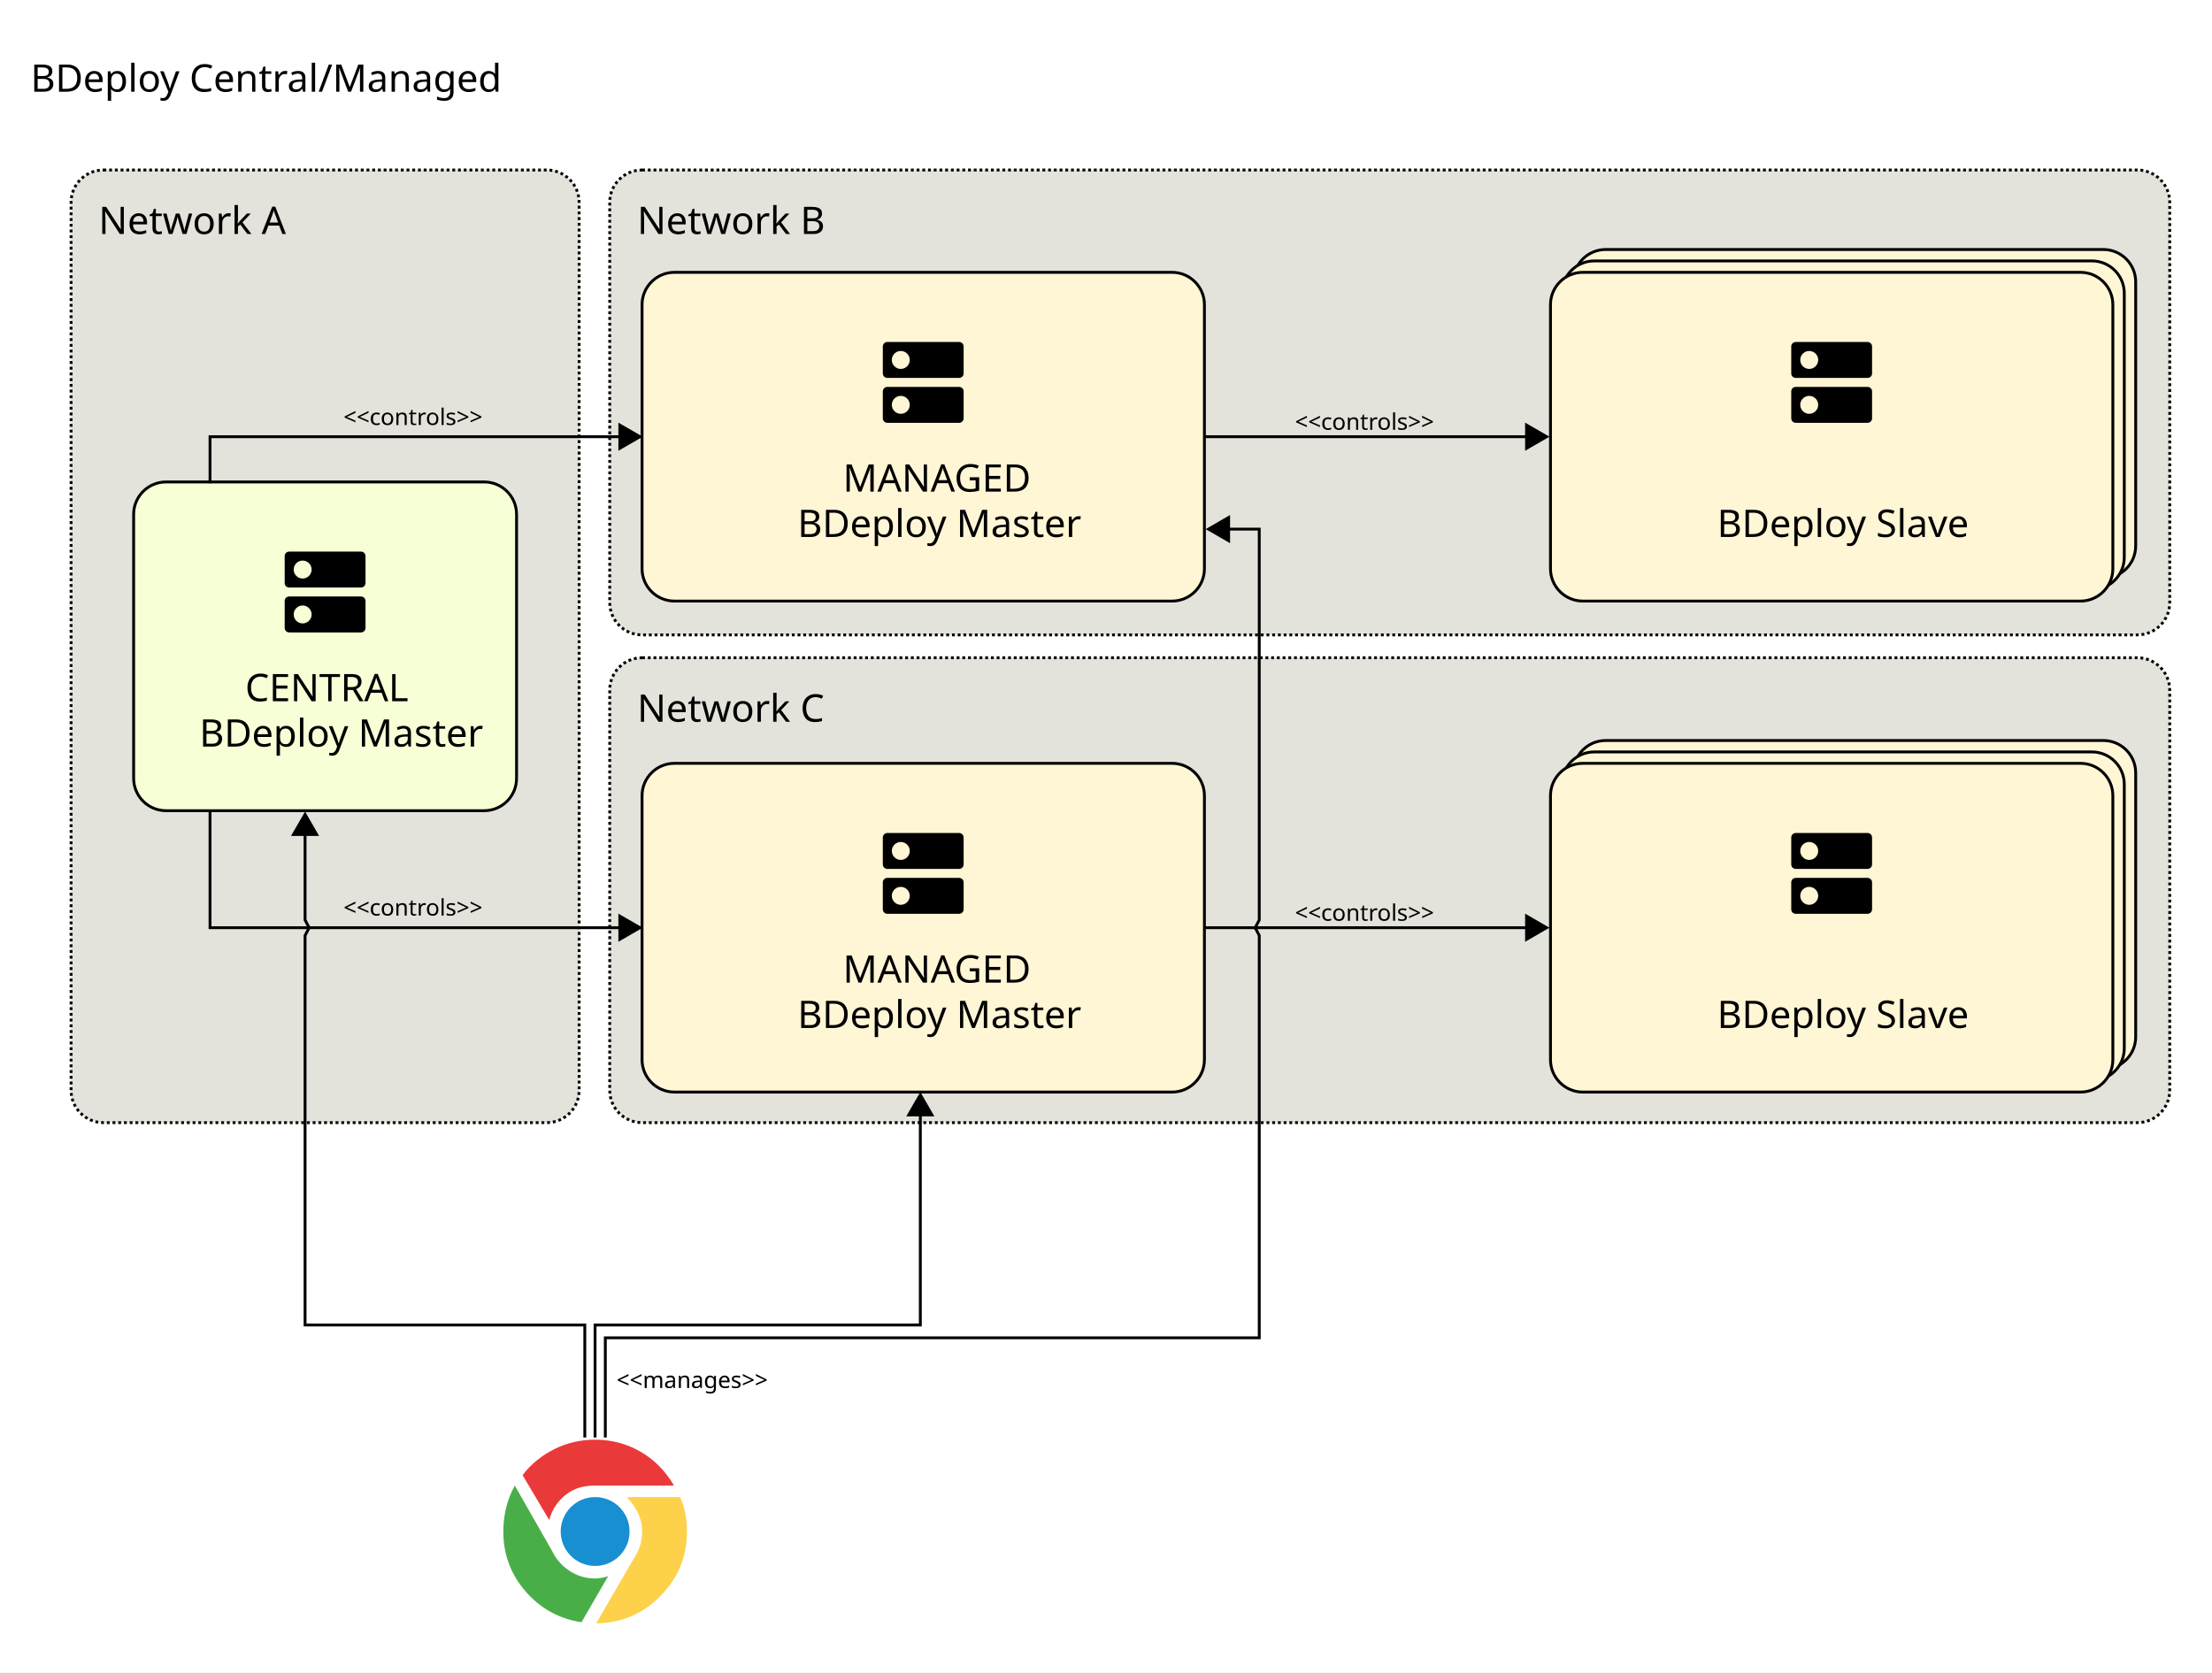
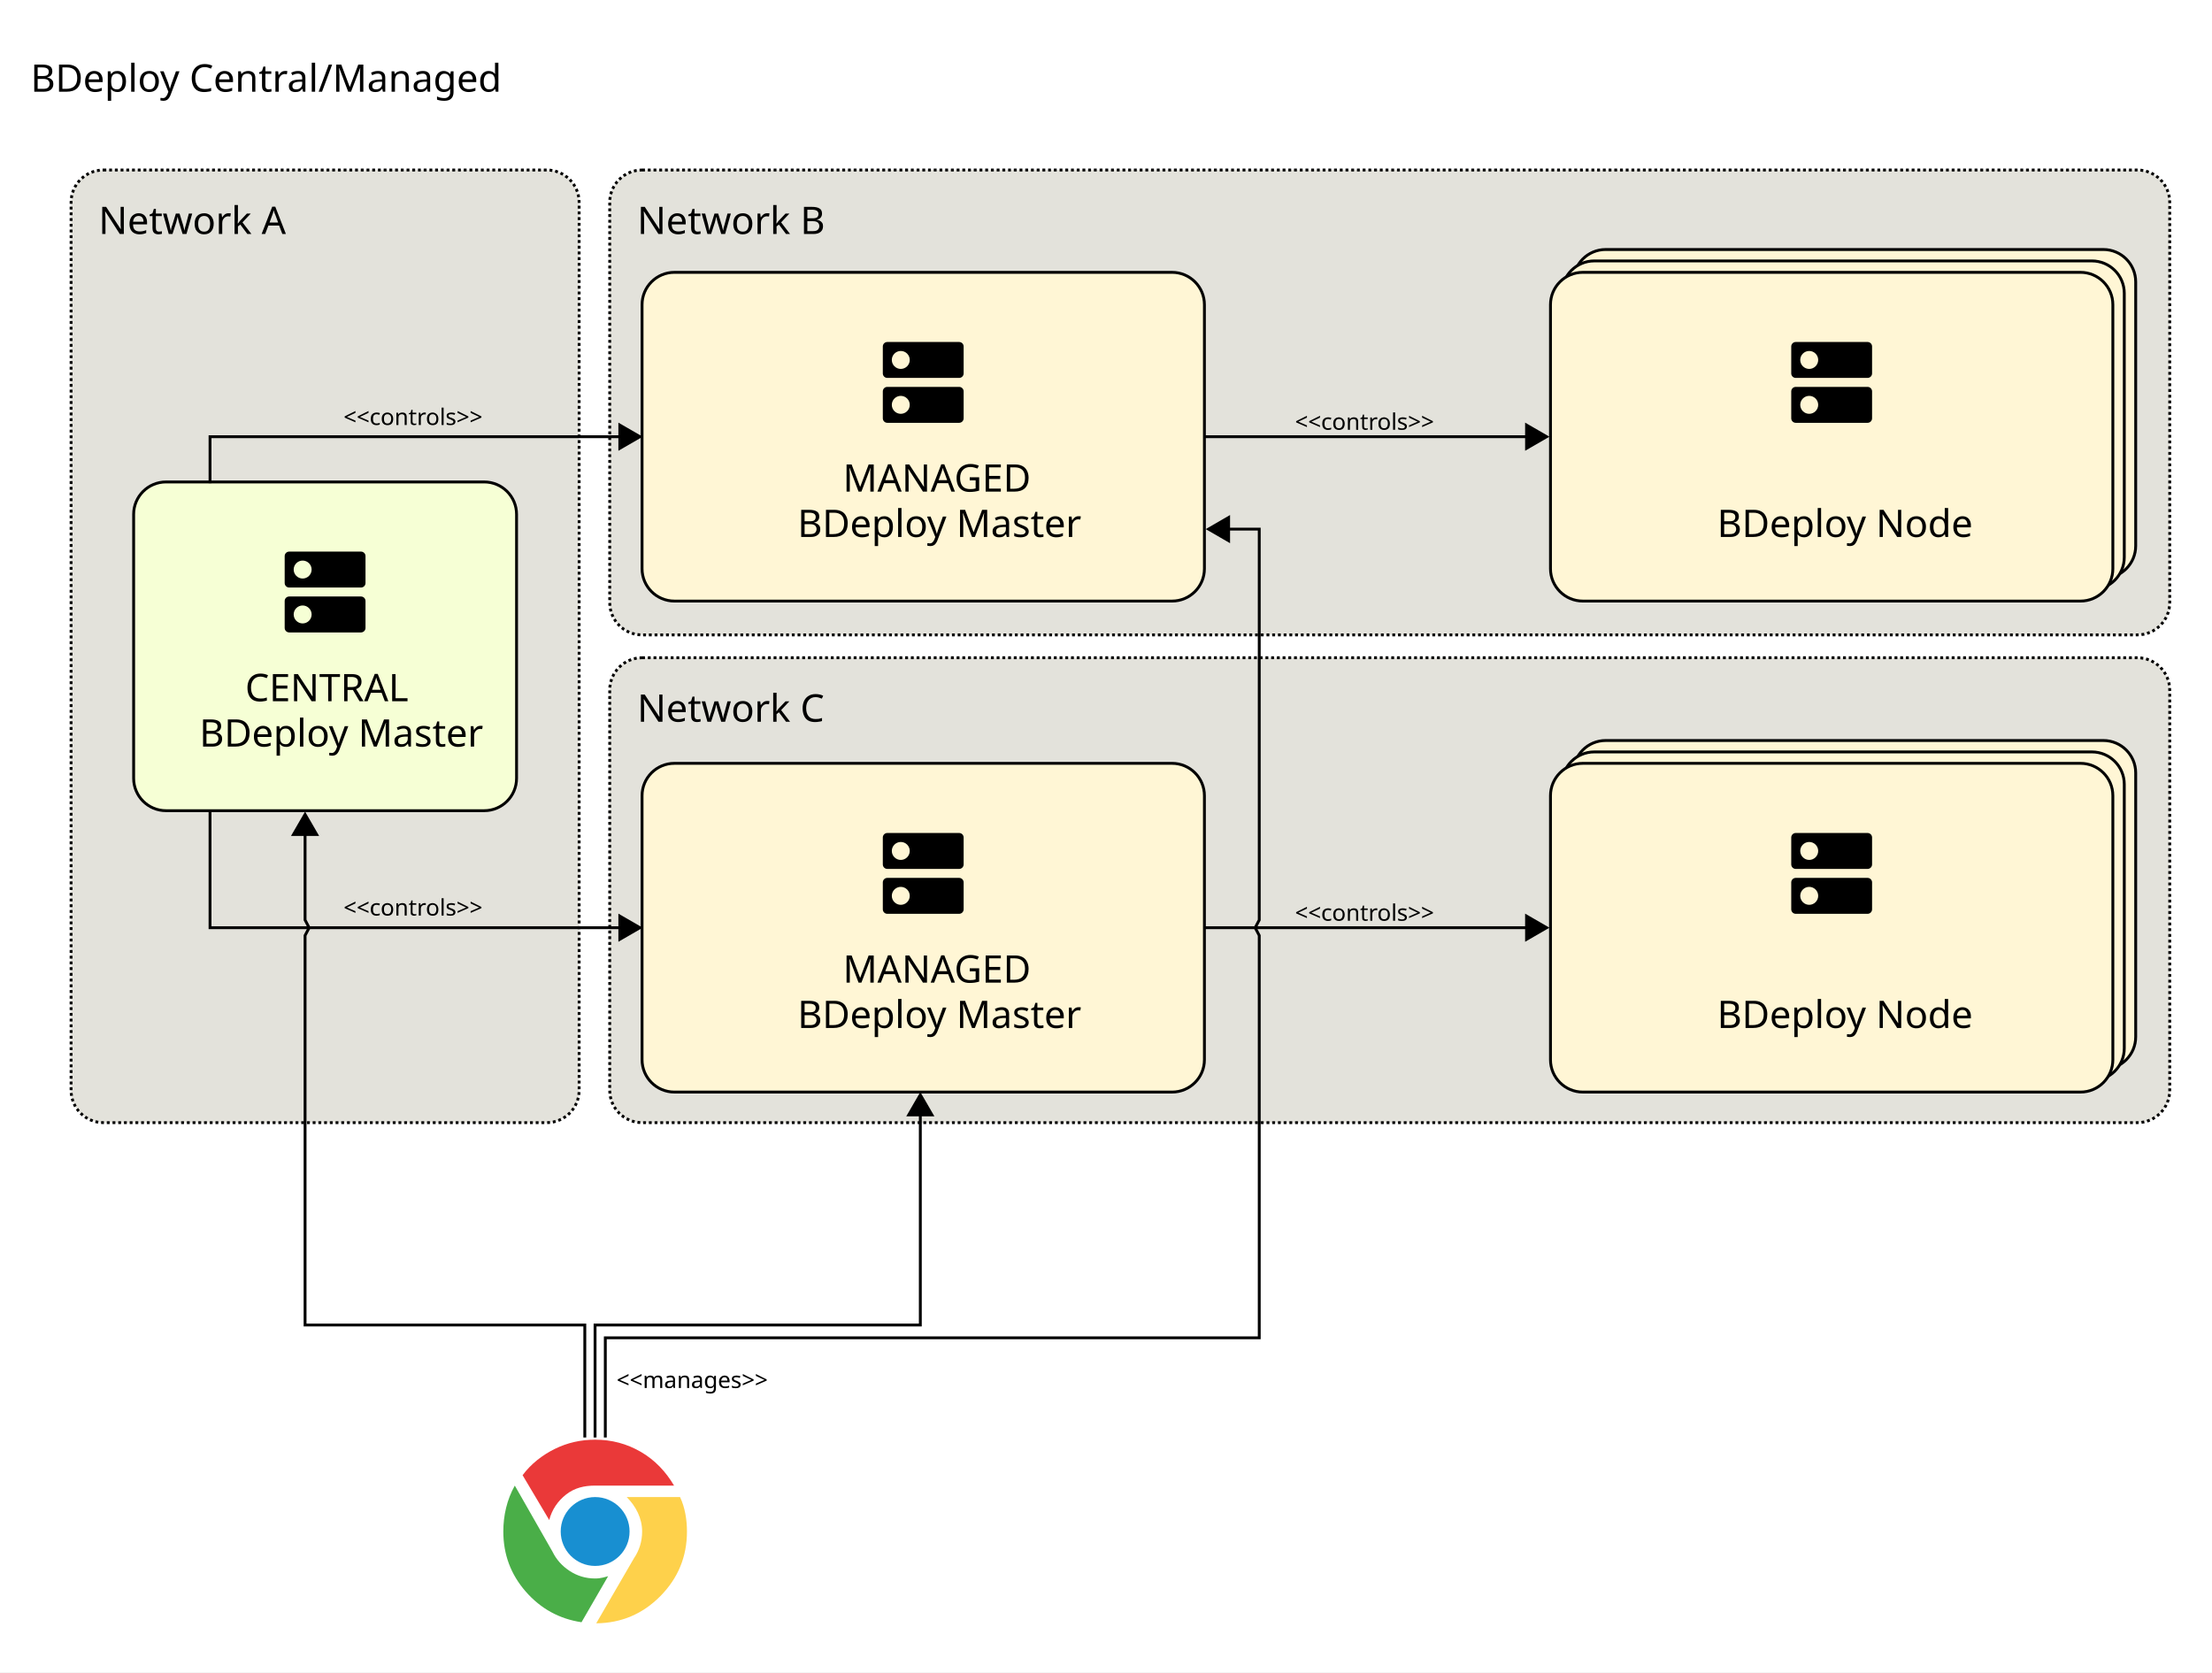
<svg xmlns="http://www.w3.org/2000/svg" width="205mm" height="155mm" viewBox="0 0 205 155" version="1.1" id="svg13982">
  <defs id="defs13976">
    <marker style="overflow:visible" id="marker2039-9" refX="0" refY="0" orient="auto">
      <path transform="scale(0.8)" style="fill:#000000;fill-opacity:1;fill-rule:evenodd;stroke:#000000;stroke-width:1pt;stroke-opacity:1" d="M 5.77,0 -2.88,5 V -5 Z" id="path2037-7" />
    </marker>
    <marker orient="auto" refY="0" refX="0" id="marker3136" style="overflow:visible">
      <path id="path3134" d="M 5.77,0 -2.88,5 V -5 Z" style="fill:#000000;fill-opacity:1;fill-rule:evenodd;stroke:#000000;stroke-width:1pt;stroke-opacity:1" transform="scale(0.8)" />
    </marker>
    <marker style="overflow:visible" id="marker2039" refX="0" refY="0" orient="auto">
      <path transform="scale(0.8)" style="fill:#000000;fill-opacity:1;fill-rule:evenodd;stroke:#000000;stroke-width:1pt;stroke-opacity:1" d="M 5.77,0 -2.88,5 V -5 Z" id="path2037" />
    </marker>
    <marker orient="auto" refY="0" refX="0" id="marker2654" style="overflow:visible">
      <path id="path2652" d="M 5.77,0 -2.88,5 V -5 Z" style="fill:#000000;fill-opacity:1;fill-rule:evenodd;stroke:#000000;stroke-width:1pt;stroke-opacity:1" transform="scale(0.8)" />
    </marker>
    <marker orient="auto" refY="0" refX="0" id="marker10579" style="overflow:visible">
      <path id="path10577" d="M 5.77,0 -2.88,5 V -5 Z" style="fill:#000000;fill-opacity:1;fill-rule:evenodd;stroke:#000000;stroke-width:1pt;stroke-opacity:1" transform="scale(0.8)" />
    </marker>
    <marker style="overflow:visible" id="marker11323" refX="0" refY="0" orient="auto">
      <path transform="scale(0.8)" style="fill:#000000;fill-opacity:1;fill-rule:evenodd;stroke:#000000;stroke-width:1pt;stroke-opacity:1" d="M 5.77,0 -2.88,5 V -5 Z" id="path11321" />
    </marker>
    <marker style="overflow:visible" id="marker11761" refX="0" refY="0" orient="auto">
      <path transform="scale(0.8)" style="fill:#000000;fill-opacity:1;fill-rule:evenodd;stroke:#000000;stroke-width:1pt;stroke-opacity:1" d="M 5.77,0 -2.88,5 V -5 Z" id="path11759" />
    </marker>
  </defs>
  <g id="layer1" transform="translate(0,-142)">
    <g id="g15622">
      <rect y="142" x="-7.1054274e-15" height="155" width="205" id="rect15528" style="color:#000000;overflow:visible;opacity:1;vector-effect:none;fill:#ffffff;fill-opacity:1;fill-rule:evenodd;stroke:none;stroke-width:0.265;stroke-linecap:butt;stroke-linejoin:miter;stroke-miterlimit:4;stroke-dasharray:0.265, 0.265;stroke-dashoffset:0;stroke-opacity:1" />
      <g id="g13845" transform="translate(-5.670449,42.10949)">
        <g id="g2328" transform="translate(0,47.625)">
          <g transform="translate(0,45.20596)" id="g2260">
            <rect ry="3" rx="3" y="68.022" x="62.177" height="43.089" width="144.576" id="rect2254" style="color:#000000;overflow:visible;opacity:1;vector-effect:none;fill:#e3e2db;fill-opacity:1;fill-rule:evenodd;stroke:#000000;stroke-width:0.265;stroke-linecap:butt;stroke-linejoin:miter;stroke-miterlimit:4;stroke-dasharray:0.265, 0.265;stroke-dashoffset:0;stroke-opacity:1" />
            <text id="text2258" y="73.956" x="64.724" style="font-style:normal;font-weight:normal;font-size:3.528px;line-height:125%;font-family:sans-serif;letter-spacing:0px;word-spacing:0px;fill:#000000;fill-opacity:1;stroke:none;stroke-width:0.265px;stroke-linecap:butt;stroke-linejoin:miter;stroke-opacity:1" xml:space="preserve">
              <tspan style="font-style:normal;font-variant:normal;font-weight:normal;font-stretch:normal;font-family:'Source Sans Pro';-inkscape-font-specification:'Source Sans Pro';stroke-width:0.265px" y="73.956" x="64.724" id="tspan2256">Network C</tspan>
            </text>
          </g>
          <g transform="translate(52.91667,56.09167)" id="g2175">
            <g id="g2005" transform="translate(0,52.16071)">
              <rect style="color:#000000;overflow:visible;opacity:1;vector-effect:none;fill:#fff6d5;fill-opacity:1;fill-rule:evenodd;stroke:#000000;stroke-width:0.265;stroke-linecap:butt;stroke-linejoin:miter;stroke-miterlimit:4;stroke-dasharray:none;stroke-dashoffset:0;stroke-opacity:1" id="rect1987" width="52.118" height="30.469" x="12.257" y="14.763" rx="3" ry="3" />
              <g id="g2003" transform="translate(-1.3923645e-6,0.7359661)">
                <g transform="matrix(1.572773,0,0,1.572773,-44.49353,-69.6102)" id="g1993">
                  <path style="fill:none;stroke-width:0.265" d="m 49.477,56.49 h 6.35 v 6.35 h -6.35 z" id="path1989" />
                  <path d="M 54.769,59.929 H 50.535 c -0.146,0 -0.265,0.119 -0.265,0.265 v 1.587 c 0,0.146 0.119,0.265 0.265,0.265 h 4.233 c 0.146,0 0.265,-0.119 0.265,-0.265 v -1.587 c 0,-0.146 -0.119,-0.265 -0.265,-0.265 z m -3.44,1.587 c -0.291,0 -0.529,-0.238 -0.529,-0.529 0,-0.291 0.238,-0.529 0.529,-0.529 0.291,0 0.529,0.238 0.529,0.529 0,0.291 -0.238,0.529 -0.529,0.529 z m 3.44,-4.233 H 50.535 c -0.146,0 -0.265,0.119 -0.265,0.265 v 1.587 c 0,0.146 0.119,0.265 0.265,0.265 h 4.233 c 0.146,0 0.265,-0.119 0.265,-0.265 v -1.587 c 0,-0.146 -0.119,-0.265 -0.265,-0.265 z m -3.44,1.587 c -0.291,0 -0.529,-0.238 -0.529,-0.529 0,-0.291 0.238,-0.529 0.529,-0.529 0.291,0 0.529,0.238 0.529,0.529 0,0.291 -0.238,0.529 -0.529,0.529 z" id="path1991" style="stroke-width:0.265" />
                </g>
                <text id="text1997" y="34.355" x="30.868" style="font-style:normal;font-weight:normal;font-size:3.528px;line-height:125%;font-family:sans-serif;letter-spacing:0px;word-spacing:0px;fill:#000000;fill-opacity:1;stroke:none;stroke-width:0.265px;stroke-linecap:butt;stroke-linejoin:miter;stroke-opacity:1" xml:space="preserve">
                  <tspan style="font-style:normal;font-variant:normal;font-weight:normal;font-stretch:normal;font-family:'Source Code Pro';-inkscape-font-specification:'Source Code Pro';stroke-width:0.265px" y="34.355" x="30.868" id="tspan1995">MANAGED</tspan>
                </text>
                <text id="text2001" y="38.551" x="26.664" style="font-style:normal;font-weight:normal;font-size:3.528px;line-height:125%;font-family:sans-serif;letter-spacing:0px;word-spacing:0px;fill:#000000;fill-opacity:1;stroke:none;stroke-width:0.265px;stroke-linecap:butt;stroke-linejoin:miter;stroke-opacity:1" xml:space="preserve">
                  <tspan style="font-style:normal;font-variant:normal;font-weight:normal;font-stretch:normal;font-family:'Source Sans Pro';-inkscape-font-specification:'Source Sans Pro';stroke-width:0.265px" y="38.551" x="26.664" id="tspan1999">BDeploy Master</tspan>
                </text>
              </g>
            </g>
            <g transform="translate(84.1899,52.16071)" id="g2025">
              <rect style="color:#000000;overflow:visible;opacity:1;vector-effect:none;fill:#fff6d5;fill-opacity:1;fill-rule:evenodd;stroke:#000000;stroke-width:0.265;stroke-linecap:butt;stroke-linejoin:miter;stroke-miterlimit:4;stroke-dasharray:none;stroke-dashoffset:0;stroke-opacity:1" id="rect2007" width="52.118" height="30.469" x="14.374" y="12.647" rx="3" ry="3" />
              <rect ry="3" rx="3" y="13.705" x="13.316" height="30.469" width="52.118" id="rect2009" style="color:#000000;overflow:visible;opacity:1;vector-effect:none;fill:#fff6d5;fill-opacity:1;fill-rule:evenodd;stroke:#000000;stroke-width:0.265;stroke-linecap:butt;stroke-linejoin:miter;stroke-miterlimit:4;stroke-dasharray:none;stroke-dashoffset:0;stroke-opacity:1" />
              <rect style="color:#000000;overflow:visible;opacity:1;vector-effect:none;fill:#fff6d5;fill-opacity:1;fill-rule:evenodd;stroke:#000000;stroke-width:0.265;stroke-linecap:butt;stroke-linejoin:miter;stroke-miterlimit:4;stroke-dasharray:none;stroke-dashoffset:0;stroke-opacity:1" id="rect2011" width="52.118" height="30.469" x="12.257" y="14.763" rx="3" ry="3" />
              <g id="g2023" transform="translate(-1.3923645e-6,0.7359661)">
                <g transform="matrix(1.572773,0,0,1.572773,-44.49353,-69.6102)" id="g2017">
                  <path style="fill:none;stroke-width:0.265" d="m 49.477,56.49 h 6.35 v 6.35 h -6.35 z" id="path2013" />
                  <path d="M 54.769,59.929 H 50.535 c -0.146,0 -0.265,0.119 -0.265,0.265 v 1.587 c 0,0.146 0.119,0.265 0.265,0.265 h 4.233 c 0.146,0 0.265,-0.119 0.265,-0.265 v -1.587 c 0,-0.146 -0.119,-0.265 -0.265,-0.265 z m -3.44,1.587 c -0.291,0 -0.529,-0.238 -0.529,-0.529 0,-0.291 0.238,-0.529 0.529,-0.529 0.291,0 0.529,0.238 0.529,0.529 0,0.291 -0.238,0.529 -0.529,0.529 z m 3.44,-4.233 H 50.535 c -0.146,0 -0.265,0.119 -0.265,0.265 v 1.587 c 0,0.146 0.119,0.265 0.265,0.265 h 4.233 c 0.146,0 0.265,-0.119 0.265,-0.265 v -1.587 c 0,-0.146 -0.119,-0.265 -0.265,-0.265 z m -3.44,1.587 c -0.291,0 -0.529,-0.238 -0.529,-0.529 0,-0.291 0.238,-0.529 0.529,-0.529 0.291,0 0.529,0.238 0.529,0.529 0,0.291 -0.238,0.529 -0.529,0.529 z" id="path2015" style="stroke-width:0.265" />
                </g>
                <text id="text2021" y="38.551" x="27.7" style="font-style:normal;font-weight:normal;font-size:3.528px;line-height:125%;font-family:sans-serif;letter-spacing:0px;word-spacing:0px;fill:#000000;fill-opacity:1;stroke:none;stroke-width:0.265px;stroke-linecap:butt;stroke-linejoin:miter;stroke-opacity:1" xml:space="preserve">
-                   <tspan style="font-style:normal;font-variant:normal;font-weight:normal;font-stretch:normal;font-family:'Source Sans Pro';-inkscape-font-specification:'Source Sans Pro';stroke-width:0.265px" y="38.551" x="27.7" id="tspan2019">BDeploy Slave</tspan>
+                   <tspan style="font-style:normal;font-variant:normal;font-weight:normal;font-stretch:normal;font-family:'Source Sans Pro';-inkscape-font-specification:'Source Sans Pro';stroke-width:0.265px" y="38.551" x="27.7" id="tspan2019">BDeploy Node</tspan>
                </text>
              </g>
            </g>
            <path id="path2027" d="M 64.412,82.158 H 94.847" style="fill:none;fill-rule:evenodd;stroke:#000000;stroke-width:0.265px;stroke-linecap:butt;stroke-linejoin:miter;stroke-opacity:1;marker-end:url(#marker2039-9)" />
            <text id="text2031" y="81.518" x="72.766" style="font-style:normal;font-weight:normal;font-size:2.117px;line-height:125%;font-family:sans-serif;letter-spacing:0px;word-spacing:0px;fill:#000000;fill-opacity:1;stroke:none;stroke-width:0.265px;stroke-linecap:butt;stroke-linejoin:miter;stroke-opacity:1" xml:space="preserve">
              <tspan style="font-style:normal;font-variant:normal;font-weight:normal;font-stretch:normal;font-family:'Source Code Pro';-inkscape-font-specification:'Source Code Pro';stroke-width:0.265px" y="81.518" x="72.766" id="tspan2029">&lt;&lt;controls&gt;&gt;</tspan>
            </text>
          </g>
        </g>
        <text id="text2035" y="108.39" x="8.504" style="font-style:normal;font-weight:normal;font-size:3.528px;line-height:125%;font-family:sans-serif;letter-spacing:0px;word-spacing:0px;fill:#000000;fill-opacity:1;stroke:none;stroke-width:0.265px;stroke-linecap:butt;stroke-linejoin:miter;stroke-opacity:1" xml:space="preserve">
          <tspan style="font-style:normal;font-variant:normal;font-weight:normal;font-stretch:normal;font-family:'Source Sans Pro';-inkscape-font-specification:'Source Sans Pro';stroke-width:0.265px" y="108.39" x="8.504" id="tspan2033">BDeploy Central/Managed</tspan>
        </text>
        <g id="g2290" transform="translate(0,15.875)">
          <g id="g2252" transform="translate(0,31.75)">
            <rect style="color:#000000;overflow:visible;opacity:1;vector-effect:none;fill:#e3e2db;fill-opacity:1;fill-rule:evenodd;stroke:#000000;stroke-width:0.265;stroke-linecap:butt;stroke-linejoin:miter;stroke-miterlimit:4;stroke-dasharray:0.265, 0.265;stroke-dashoffset:0;stroke-opacity:1" id="rect2243" width="144.576" height="43.089" x="62.177" y="68.022" rx="3" ry="3" />
            <text xml:space="preserve" style="font-style:normal;font-weight:normal;font-size:3.528px;line-height:125%;font-family:sans-serif;letter-spacing:0px;word-spacing:0px;fill:#000000;fill-opacity:1;stroke:none;stroke-width:0.265px;stroke-linecap:butt;stroke-linejoin:miter;stroke-opacity:1" x="64.724" y="73.956" id="text2247">
              <tspan id="tspan2245" x="64.724" y="73.956" style="font-style:normal;font-variant:normal;font-weight:normal;font-stretch:normal;font-family:'Source Sans Pro';-inkscape-font-specification:'Source Sans Pro';stroke-width:0.265px">Network B</tspan>
            </text>
          </g>
          <g id="g2241" transform="translate(52.91667,42.33333)">
            <g transform="translate(0,52.16071)" id="g2213">
              <rect ry="3" rx="3" y="14.763" x="12.257" height="30.469" width="52.118" id="rect2195" style="color:#000000;overflow:visible;opacity:1;vector-effect:none;fill:#fff6d5;fill-opacity:1;fill-rule:evenodd;stroke:#000000;stroke-width:0.265;stroke-linecap:butt;stroke-linejoin:miter;stroke-miterlimit:4;stroke-dasharray:none;stroke-dashoffset:0;stroke-opacity:1" />
              <g transform="translate(-1.3923645e-6,0.7359661)" id="g2211">
                <g id="g2201" transform="matrix(1.572773,0,0,1.572773,-44.49353,-69.6102)">
                  <path id="path2197" d="m 49.477,56.49 h 6.35 v 6.35 h -6.35 z" style="fill:none;stroke-width:0.265" />
                  <path style="stroke-width:0.265" id="path2199" d="M 54.769,59.929 H 50.535 c -0.146,0 -0.265,0.119 -0.265,0.265 v 1.587 c 0,0.146 0.119,0.265 0.265,0.265 h 4.233 c 0.146,0 0.265,-0.119 0.265,-0.265 v -1.587 c 0,-0.146 -0.119,-0.265 -0.265,-0.265 z m -3.44,1.587 c -0.291,0 -0.529,-0.238 -0.529,-0.529 0,-0.291 0.238,-0.529 0.529,-0.529 0.291,0 0.529,0.238 0.529,0.529 0,0.291 -0.238,0.529 -0.529,0.529 z m 3.44,-4.233 H 50.535 c -0.146,0 -0.265,0.119 -0.265,0.265 v 1.587 c 0,0.146 0.119,0.265 0.265,0.265 h 4.233 c 0.146,0 0.265,-0.119 0.265,-0.265 v -1.587 c 0,-0.146 -0.119,-0.265 -0.265,-0.265 z m -3.44,1.587 c -0.291,0 -0.529,-0.238 -0.529,-0.529 0,-0.291 0.238,-0.529 0.529,-0.529 0.291,0 0.529,0.238 0.529,0.529 0,0.291 -0.238,0.529 -0.529,0.529 z" />
                </g>
                <text xml:space="preserve" style="font-style:normal;font-weight:normal;font-size:3.528px;line-height:125%;font-family:sans-serif;letter-spacing:0px;word-spacing:0px;fill:#000000;fill-opacity:1;stroke:none;stroke-width:0.265px;stroke-linecap:butt;stroke-linejoin:miter;stroke-opacity:1" x="30.868" y="34.355" id="text2205">
                  <tspan id="tspan2203" x="30.868" y="34.355" style="font-style:normal;font-variant:normal;font-weight:normal;font-stretch:normal;font-family:'Source Code Pro';-inkscape-font-specification:'Source Code Pro';stroke-width:0.265px">MANAGED</tspan>
                </text>
                <text xml:space="preserve" style="font-style:normal;font-weight:normal;font-size:3.528px;line-height:125%;font-family:sans-serif;letter-spacing:0px;word-spacing:0px;fill:#000000;fill-opacity:1;stroke:none;stroke-width:0.265px;stroke-linecap:butt;stroke-linejoin:miter;stroke-opacity:1" x="26.664" y="38.551" id="text2209">
                  <tspan id="tspan2207" x="26.664" y="38.551" style="font-style:normal;font-variant:normal;font-weight:normal;font-stretch:normal;font-family:'Source Sans Pro';-inkscape-font-specification:'Source Sans Pro';stroke-width:0.265px">BDeploy Master</tspan>
                </text>
              </g>
            </g>
            <g id="g2233" transform="translate(84.1899,52.16071)">
              <rect ry="3" rx="3" y="12.647" x="14.374" height="30.469" width="52.118" id="rect2215" style="color:#000000;overflow:visible;opacity:1;vector-effect:none;fill:#fff6d5;fill-opacity:1;fill-rule:evenodd;stroke:#000000;stroke-width:0.265;stroke-linecap:butt;stroke-linejoin:miter;stroke-miterlimit:4;stroke-dasharray:none;stroke-dashoffset:0;stroke-opacity:1" />
              <rect style="color:#000000;overflow:visible;opacity:1;vector-effect:none;fill:#fff6d5;fill-opacity:1;fill-rule:evenodd;stroke:#000000;stroke-width:0.265;stroke-linecap:butt;stroke-linejoin:miter;stroke-miterlimit:4;stroke-dasharray:none;stroke-dashoffset:0;stroke-opacity:1" id="rect2217" width="52.118" height="30.469" x="13.316" y="13.705" rx="3" ry="3" />
              <rect ry="3" rx="3" y="14.763" x="12.257" height="30.469" width="52.118" id="rect2219" style="color:#000000;overflow:visible;opacity:1;vector-effect:none;fill:#fff6d5;fill-opacity:1;fill-rule:evenodd;stroke:#000000;stroke-width:0.265;stroke-linecap:butt;stroke-linejoin:miter;stroke-miterlimit:4;stroke-dasharray:none;stroke-dashoffset:0;stroke-opacity:1" />
              <g transform="translate(-1.3923645e-6,0.7359661)" id="g2231">
                <g id="g2225" transform="matrix(1.572773,0,0,1.572773,-44.49353,-69.6102)">
                  <path id="path2221" d="m 49.477,56.49 h 6.35 v 6.35 h -6.35 z" style="fill:none;stroke-width:0.265" />
                  <path style="stroke-width:0.265" id="path2223" d="M 54.769,59.929 H 50.535 c -0.146,0 -0.265,0.119 -0.265,0.265 v 1.587 c 0,0.146 0.119,0.265 0.265,0.265 h 4.233 c 0.146,0 0.265,-0.119 0.265,-0.265 v -1.587 c 0,-0.146 -0.119,-0.265 -0.265,-0.265 z m -3.44,1.587 c -0.291,0 -0.529,-0.238 -0.529,-0.529 0,-0.291 0.238,-0.529 0.529,-0.529 0.291,0 0.529,0.238 0.529,0.529 0,0.291 -0.238,0.529 -0.529,0.529 z m 3.44,-4.233 H 50.535 c -0.146,0 -0.265,0.119 -0.265,0.265 v 1.587 c 0,0.146 0.119,0.265 0.265,0.265 h 4.233 c 0.146,0 0.265,-0.119 0.265,-0.265 v -1.587 c 0,-0.146 -0.119,-0.265 -0.265,-0.265 z m -3.44,1.587 c -0.291,0 -0.529,-0.238 -0.529,-0.529 0,-0.291 0.238,-0.529 0.529,-0.529 0.291,0 0.529,0.238 0.529,0.529 0,0.291 -0.238,0.529 -0.529,0.529 z" />
                </g>
                <text xml:space="preserve" style="font-style:normal;font-weight:normal;font-size:3.528px;line-height:125%;font-family:sans-serif;letter-spacing:0px;word-spacing:0px;fill:#000000;fill-opacity:1;stroke:none;stroke-width:0.265px;stroke-linecap:butt;stroke-linejoin:miter;stroke-opacity:1" x="27.7" y="38.551" id="text2229">
-                   <tspan id="tspan2227" x="27.7" y="38.551" style="font-style:normal;font-variant:normal;font-weight:normal;font-stretch:normal;font-family:'Source Sans Pro';-inkscape-font-specification:'Source Sans Pro';stroke-width:0.265px">BDeploy Slave</tspan>
+                   <tspan id="tspan2227" x="27.7" y="38.551" style="font-style:normal;font-variant:normal;font-weight:normal;font-stretch:normal;font-family:'Source Sans Pro';-inkscape-font-specification:'Source Sans Pro';stroke-width:0.265px">BDeploy Node</tspan>
                </text>
              </g>
            </g>
            <path style="fill:none;fill-rule:evenodd;stroke:#000000;stroke-width:0.265px;stroke-linecap:butt;stroke-linejoin:miter;stroke-opacity:1;marker-end:url(#marker3136)" d="M 64.412,82.158 H 94.847" id="path2235" />
            <text xml:space="preserve" style="font-style:normal;font-weight:normal;font-size:2.117px;line-height:125%;font-family:sans-serif;letter-spacing:0px;word-spacing:0px;fill:#000000;fill-opacity:1;stroke:none;stroke-width:0.265px;stroke-linecap:butt;stroke-linejoin:miter;stroke-opacity:1" x="72.766" y="81.518" id="text2239">
              <tspan id="tspan2237" x="72.766" y="81.518" style="font-style:normal;font-variant:normal;font-weight:normal;font-stretch:normal;font-family:'Source Code Pro';-inkscape-font-specification:'Source Code Pro';stroke-width:0.265px">&lt;&lt;controls&gt;&gt;</tspan>
            </text>
          </g>
        </g>
        <g transform="translate(-49.91961,47.625)" id="g2298">
          <rect ry="3" rx="3" y="68.022" x="62.177" height="88.295" width="47.085" id="rect2292" style="color:#000000;overflow:visible;opacity:1;vector-effect:none;fill:#e3e2db;fill-opacity:1;fill-rule:evenodd;stroke:#000000;stroke-width:0.265;stroke-linecap:butt;stroke-linejoin:miter;stroke-miterlimit:4;stroke-dasharray:0.265, 0.265;stroke-dashoffset:0;stroke-opacity:1" />
          <text id="text2296" y="73.956" x="64.724" style="font-style:normal;font-weight:normal;font-size:3.528px;line-height:125%;font-family:sans-serif;letter-spacing:0px;word-spacing:0px;fill:#000000;fill-opacity:1;stroke:none;stroke-width:0.265px;stroke-linecap:butt;stroke-linejoin:miter;stroke-opacity:1" xml:space="preserve">
            <tspan style="font-style:normal;font-variant:normal;font-weight:normal;font-stretch:normal;font-family:'Source Sans Pro';-inkscape-font-specification:'Source Sans Pro';stroke-width:0.265px" y="73.956" x="64.724" id="tspan2294">Network A</tspan>
          </text>
          <g transform="translate(55.7187,82.17191)" id="g2213-3">
            <rect ry="3" rx="3" y="14.763" x="12.257" height="30.469" width="35.487" id="rect2195-8" style="color:#000000;overflow:visible;opacity:1;vector-effect:none;fill:#f6ffd5;fill-opacity:1;fill-rule:evenodd;stroke:#000000;stroke-width:0.265;stroke-linecap:butt;stroke-linejoin:miter;stroke-miterlimit:4;stroke-dasharray:none;stroke-dashoffset:0;stroke-opacity:1" />
            <g transform="translate(-8.315477,0.7359661)" id="g2211-6">
              <g id="g2201-0" transform="matrix(1.572773,0,0,1.572773,-44.49353,-69.6102)">
                <path id="path2197-3" d="m 49.477,56.49 h 6.35 v 6.35 h -6.35 z" style="fill:none;stroke-width:0.265" />
                <path style="stroke-width:0.265" id="path2199-3" d="M 54.769,59.929 H 50.535 c -0.146,0 -0.265,0.119 -0.265,0.265 v 1.587 c 0,0.146 0.119,0.265 0.265,0.265 h 4.233 c 0.146,0 0.265,-0.119 0.265,-0.265 v -1.587 c 0,-0.146 -0.119,-0.265 -0.265,-0.265 z m -3.44,1.587 c -0.291,0 -0.529,-0.238 -0.529,-0.529 0,-0.291 0.238,-0.529 0.529,-0.529 0.291,0 0.529,0.238 0.529,0.529 0,0.291 -0.238,0.529 -0.529,0.529 z m 3.44,-4.233 H 50.535 c -0.146,0 -0.265,0.119 -0.265,0.265 v 1.587 c 0,0.146 0.119,0.265 0.265,0.265 h 4.233 c 0.146,0 0.265,-0.119 0.265,-0.265 v -1.587 c 0,-0.146 -0.119,-0.265 -0.265,-0.265 z m -3.44,1.587 c -0.291,0 -0.529,-0.238 -0.529,-0.529 0,-0.291 0.238,-0.529 0.529,-0.529 0.291,0 0.529,0.238 0.529,0.529 0,0.291 -0.238,0.529 -0.529,0.529 z" />
              </g>
              <text xml:space="preserve" style="font-style:normal;font-weight:normal;font-size:3.528px;line-height:125%;font-family:sans-serif;letter-spacing:0px;word-spacing:0px;fill:#000000;fill-opacity:1;stroke:none;stroke-width:0.265px;stroke-linecap:butt;stroke-linejoin:miter;stroke-opacity:1" x="30.901" y="34.355" id="text2205-6">
                <tspan id="tspan2203-1" x="30.901" y="34.355" style="font-style:normal;font-variant:normal;font-weight:normal;font-stretch:normal;font-family:'Source Code Pro';-inkscape-font-specification:'Source Code Pro';stroke-width:0.265px">CENTRAL</tspan>
              </text>
              <text xml:space="preserve" style="font-style:normal;font-weight:normal;font-size:3.528px;line-height:125%;font-family:sans-serif;letter-spacing:0px;word-spacing:0px;fill:#000000;fill-opacity:1;stroke:none;stroke-width:0.265px;stroke-linecap:butt;stroke-linejoin:miter;stroke-opacity:1" x="26.664" y="38.551" id="text2209-8">
                <tspan id="tspan2207-7" x="26.664" y="38.551" style="font-style:normal;font-variant:normal;font-weight:normal;font-stretch:normal;font-family:'Source Sans Pro';-inkscape-font-specification:'Source Sans Pro';stroke-width:0.265px">BDeploy Master</tspan>
              </text>
            </g>
          </g>
          <path style="fill:none;fill-rule:evenodd;stroke:#000000;stroke-width:0.265px;stroke-linecap:butt;stroke-linejoin:miter;stroke-opacity:1;marker-end:url(#marker2039)" d="M 75.055,97.051 V 92.742 H 113.651" id="path2372" />
          <path id="path2650" d="m 75.055,127.309 v 10.941 H 113.651" style="fill:none;fill-rule:evenodd;stroke:#000000;stroke-width:0.265px;stroke-linecap:butt;stroke-linejoin:miter;stroke-opacity:1;marker-end:url(#marker2654)" />
          <text xml:space="preserve" style="font-style:normal;font-weight:normal;font-size:2.117px;line-height:125%;font-family:sans-serif;letter-spacing:0px;word-spacing:0px;fill:#000000;fill-opacity:1;stroke:none;stroke-width:0.265px;stroke-linecap:butt;stroke-linejoin:miter;stroke-opacity:1" x="87.423" y="91.66" id="text2239-0">
            <tspan id="tspan2237-5" x="87.423" y="91.66" style="font-style:normal;font-variant:normal;font-weight:normal;font-stretch:normal;font-family:'Source Code Pro';-inkscape-font-specification:'Source Code Pro';stroke-width:0.265px">&lt;&lt;controls&gt;&gt;</tspan>
          </text>
          <text id="text3132" y="137.128" x="87.423" style="font-style:normal;font-weight:normal;font-size:2.117px;line-height:125%;font-family:sans-serif;letter-spacing:0px;word-spacing:0px;fill:#000000;fill-opacity:1;stroke:none;stroke-width:0.265px;stroke-linecap:butt;stroke-linejoin:miter;stroke-opacity:1" xml:space="preserve">
            <tspan style="font-style:normal;font-variant:normal;font-weight:normal;font-stretch:normal;font-family:'Source Code Pro';-inkscape-font-specification:'Source Code Pro';stroke-width:0.265px" y="137.128" x="87.423" id="tspan3130">&lt;&lt;controls&gt;&gt;</tspan>
          </text>
        </g>
        <g id="g9660-2" transform="matrix(0.5318529,0,0,0.5318529,52.31627,233.3278)">
          <path style="fill:#4aae48" d="m 16,24.188 c -1.625,0 -3.104,-0.438 -4.438,-1.312 -1.334,-0.875 -2.334,-2 -3,-3.375 L 2,8 c -1.375,2.459 -2,5.209 -2,8 0,4 1.302,7.49 3.906,10.469 2.604,2.979 5.844,4.76 9.719,5.344 l 4.641,-8.031 C 17.799,23.919 17.02,24.188 16,24.188 Z" id="path9652-8" />
          <path style="fill:#ea3939" d="M 10.969,9.531 C 12.447,8.386 14.125,8 16,8 16.25,8 29.75,8 29.75,8 28.333,5.584 26.406,3.542 23.969,2.125 21.531,0.709 18.875,0 16,0 13.5,0 11.166,0.531 9,1.594 6.833,2.656 4.828,4.203 3.359,6.188 L 8,14 c 0.458,-1.791 1.489,-3.322 2.969,-4.469 z" id="path9654-1" />
          <path style="fill:#fed14b" d="M 30.797,10 H 21.5 c 1.625,1.625 2.688,3.709 2.688,6 0,1.709 -0.479,3.271 -1.438,4.688 L 16.188,32 C 20.563,31.958 24.292,30.375 27.376,27.25 30.458,24.125 32,20.375 32,16 32,13.959 31.656,11.812 30.797,10 Z" id="path9656-2" />
          <circle style="fill:#188fd1" cx="16" cy="16" r="6" id="circle9658-4" />
        </g>
        <text xml:space="preserve" style="font-style:normal;font-weight:normal;font-size:2.117px;line-height:125%;font-family:sans-serif;letter-spacing:0px;word-spacing:0px;fill:#000000;fill-opacity:1;stroke:none;stroke-width:0.265px;stroke-linecap:butt;stroke-linejoin:miter;stroke-opacity:1" x="62.81" y="228.539" id="text1969-7-8">
          <tspan id="tspan1967-2-6" x="62.81" y="228.539" style="font-style:normal;font-variant:normal;font-weight:normal;font-stretch:normal;font-family:'Source Code Pro';-inkscape-font-specification:'Source Code Pro';stroke-width:0.265px">&lt;&lt;manages&gt;&gt;</tspan>
        </text>
        <path style="fill:none;fill-rule:evenodd;stroke:#000000;stroke-width:0.265px;stroke-linecap:butt;stroke-linejoin:miter;stroke-opacity:1;marker-end:url(#marker10579)" d="M 59.868,233.123 V 222.699 H 33.943 v -36.104 l 0.378,-0.718 -0.378,-0.718 v -8.54" id="path10569" />
        <path id="path11319" d="M 60.818,233.123 V 222.699 H 90.963 v -20.092" style="fill:none;fill-rule:evenodd;stroke:#000000;stroke-width:0.265px;stroke-linecap:butt;stroke-linejoin:miter;stroke-opacity:1;marker-end:url(#marker11323)" />
        <path id="path11757" d="m 61.769,233.123 v -9.237 h 60.604 v -37.29 l -0.378,-0.718 0.378,-0.718 v -36.229 h -3.457" style="fill:none;fill-rule:evenodd;stroke:#000000;stroke-width:0.265px;stroke-linecap:butt;stroke-linejoin:miter;stroke-opacity:1;marker-end:url(#marker11761)" />
      </g>
    </g>
  </g>
</svg>
